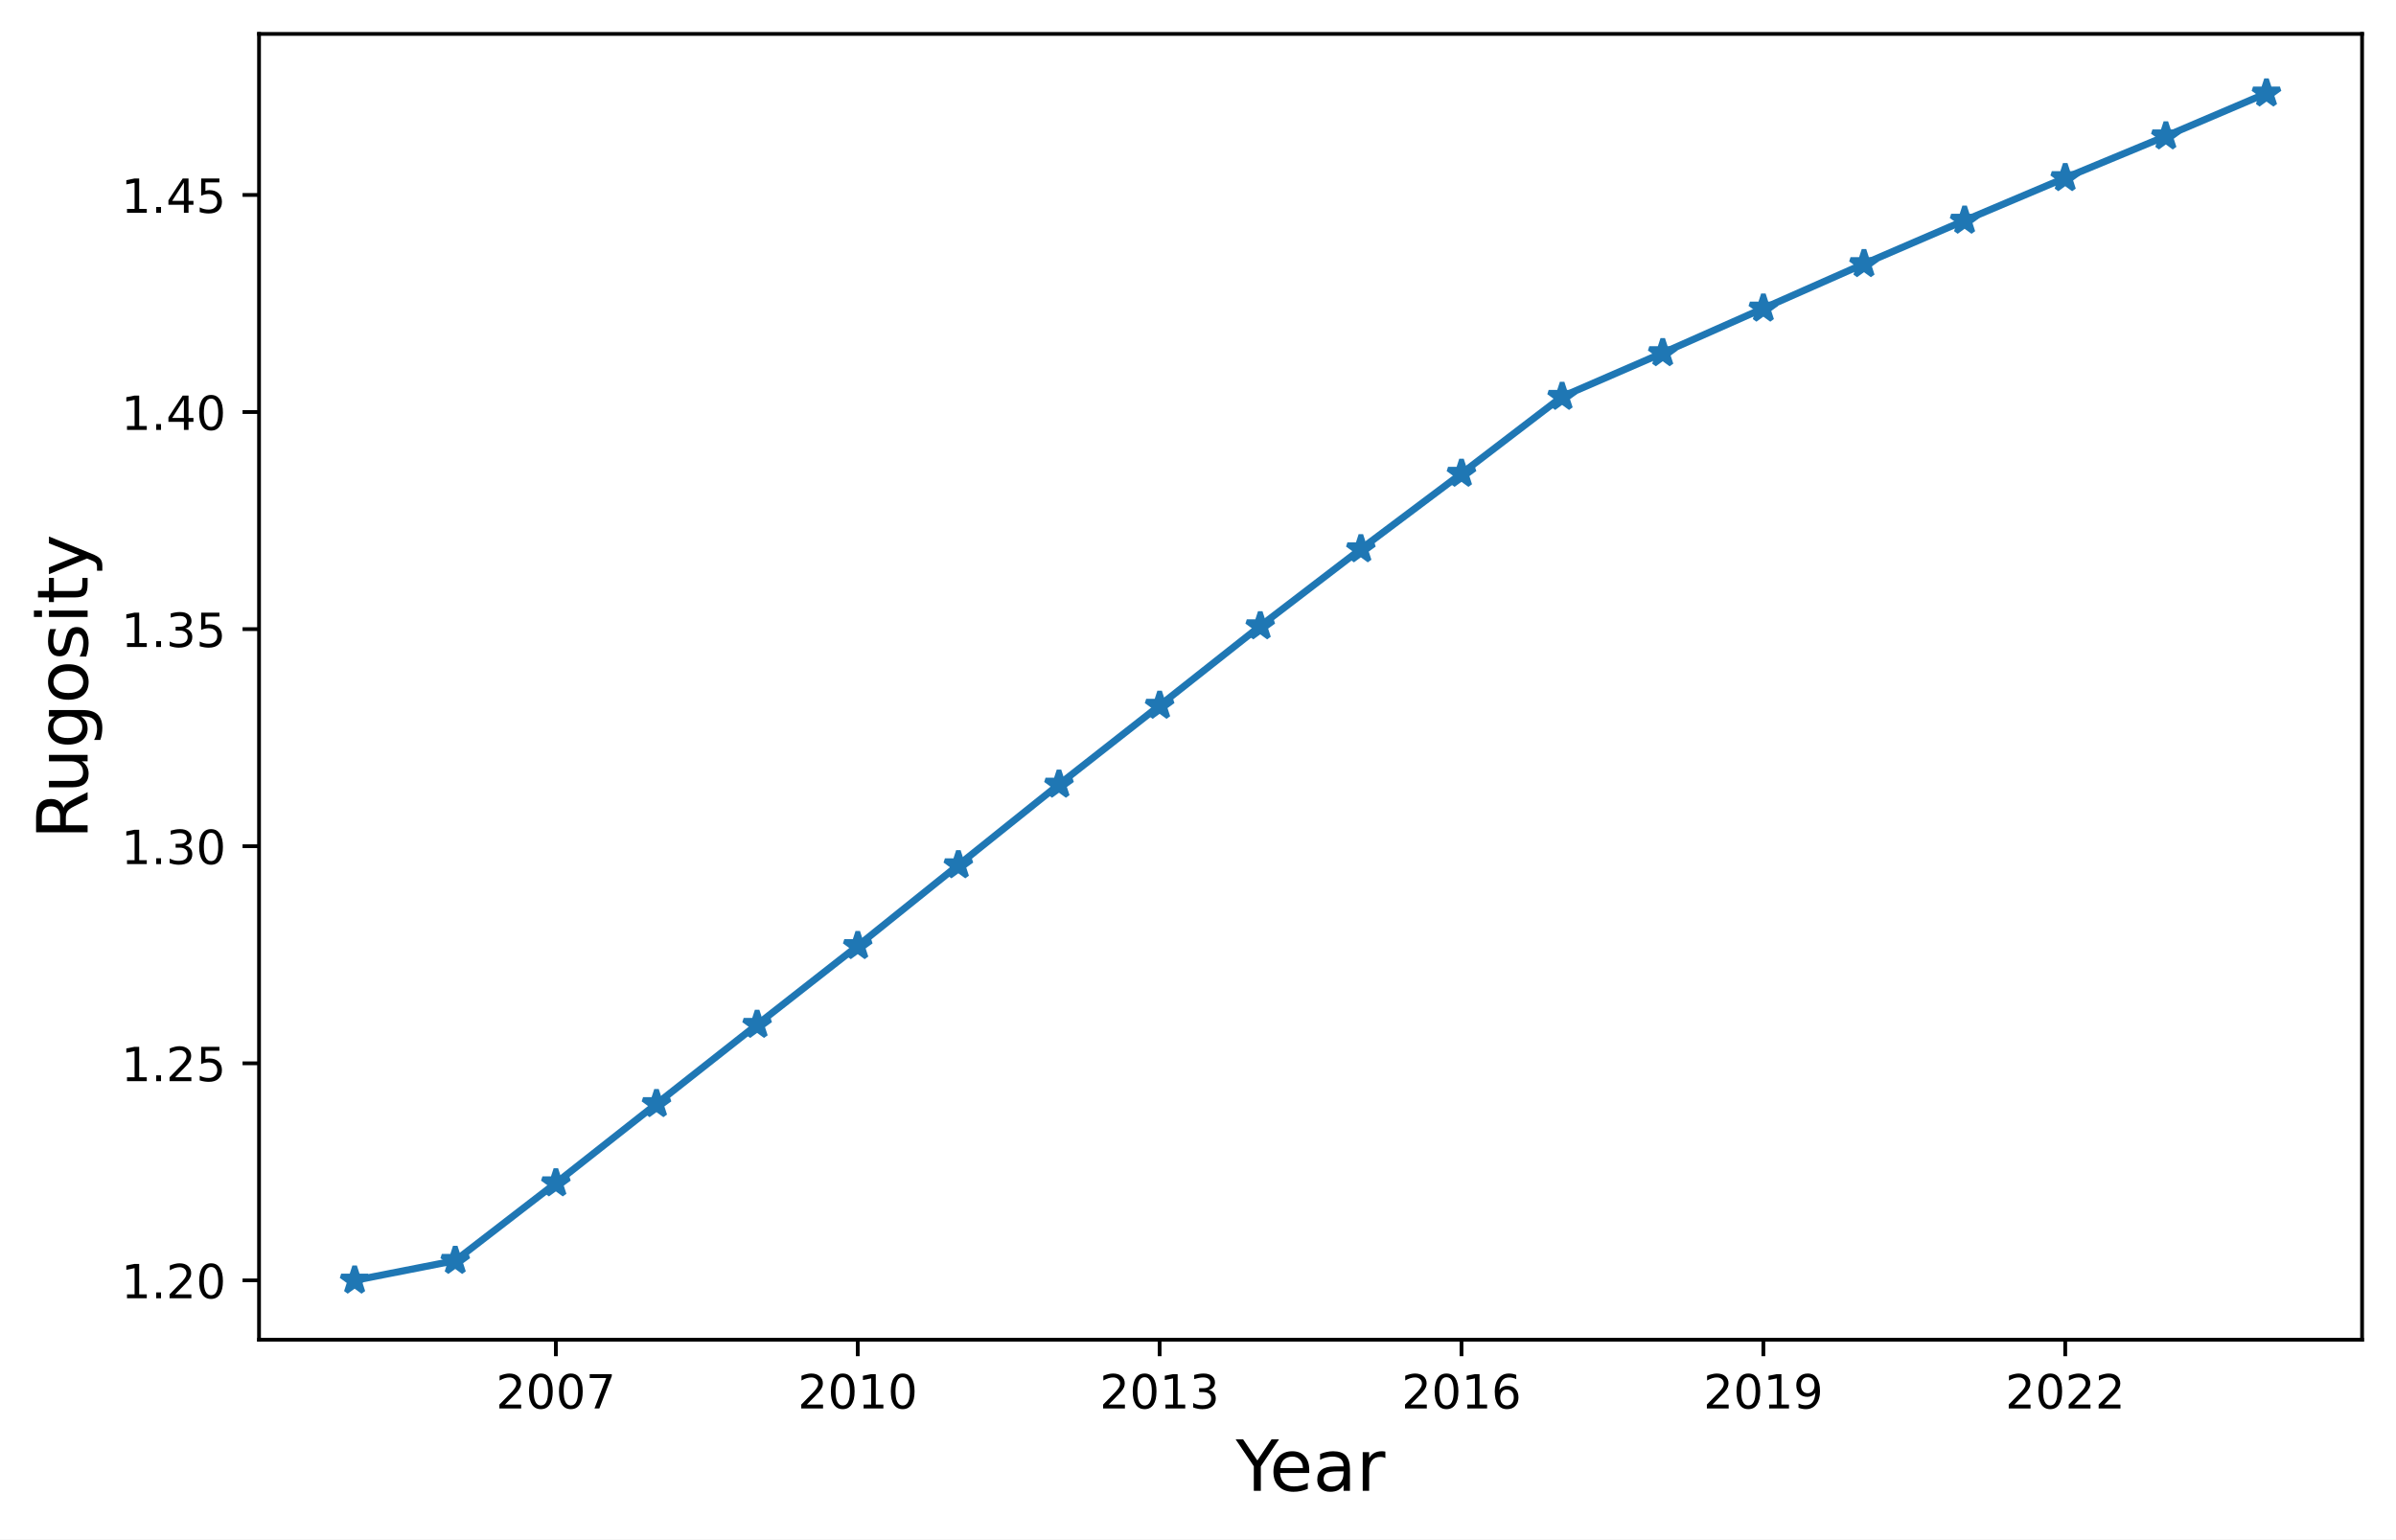
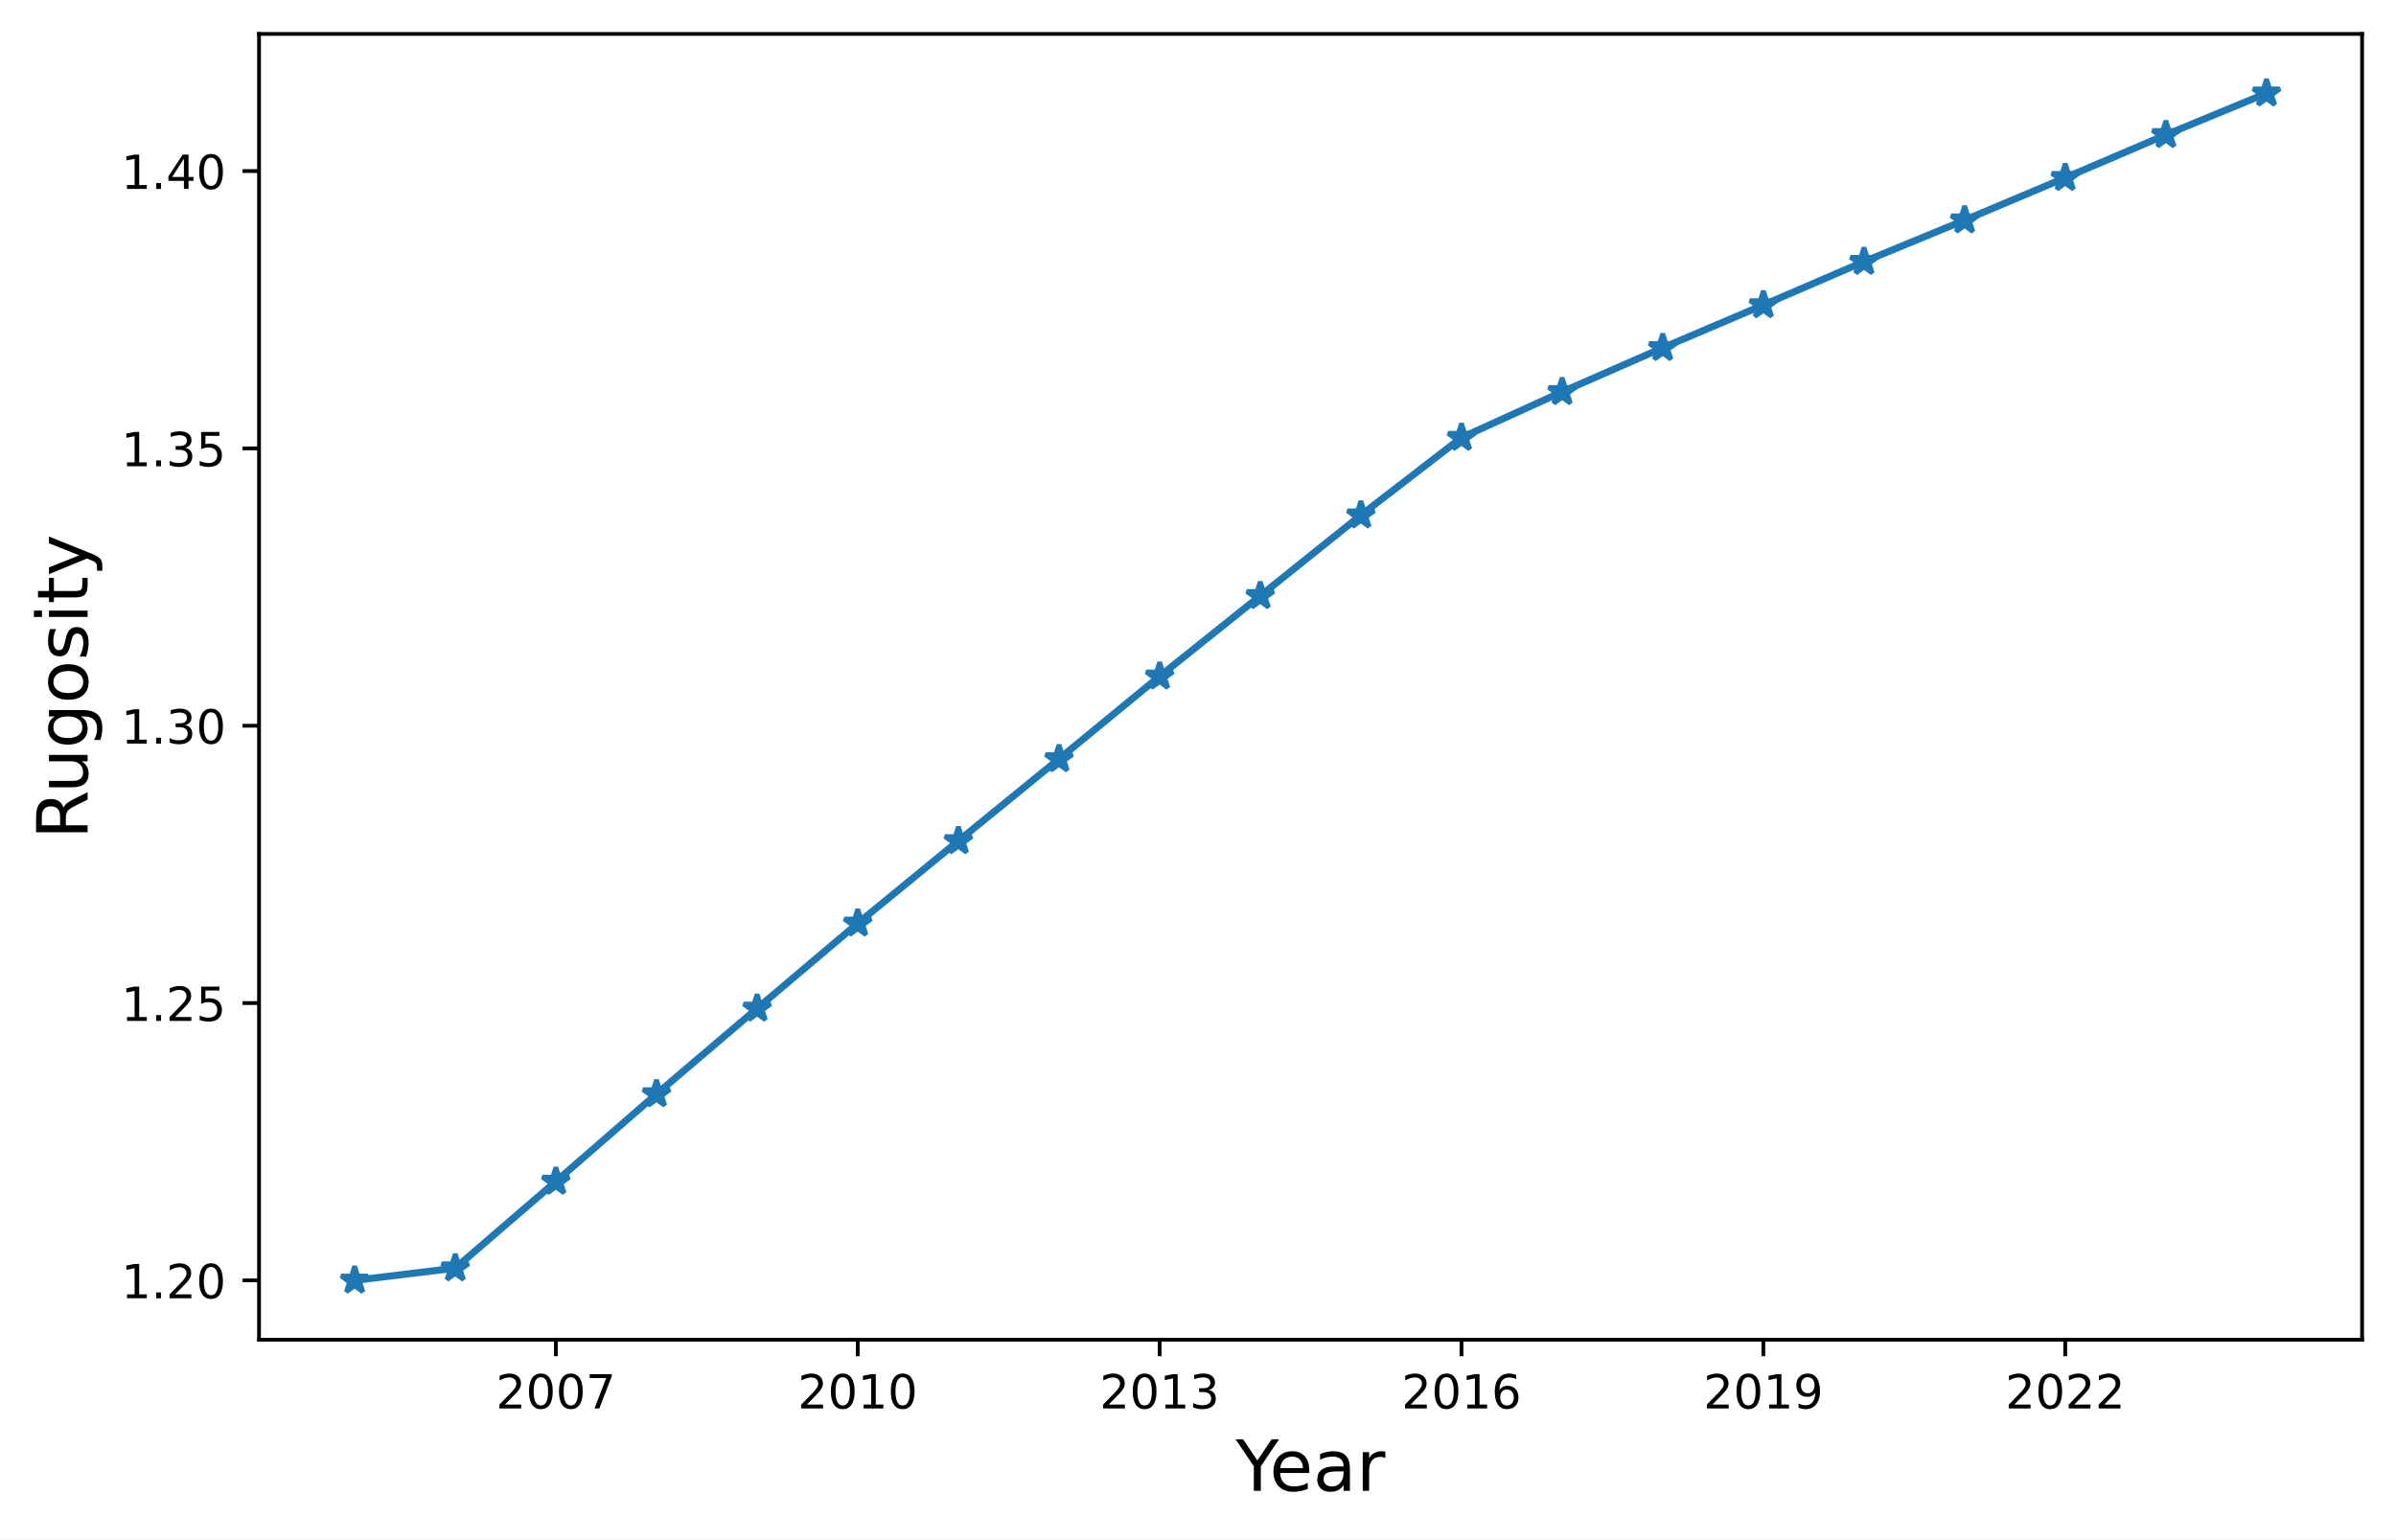
<svg xmlns="http://www.w3.org/2000/svg" xmlns:xlink="http://www.w3.org/1999/xlink" width="508.583pt" height="326.795pt" viewBox="0 0 508.583 326.795" version="1.1">
  <defs>
    <style type="text/css">*{stroke-linejoin: round; stroke-linecap: butt}</style>
  </defs>
  <g id="figure_1">
    <g id="patch_1">
      <path d="M 0 326.795  L 508.583 326.795  L 508.583 0  L 0 0  z " style="fill: #ffffff" />
    </g>
    <g id="axes_1">
      <g id="patch_2">
        <path d="M 54.983 284.4  L 501.383 284.4  L 501.383 7.2  L 54.983 7.2  z " style="fill: #ffffff" />
      </g>
      <g id="matplotlib.axis_1">
        <g id="xtick_1">
          <g id="line2d_1">
            <defs>
-               <path id="mbbe260a593" d="M 0 0  L 0 3.5  " style="stroke: #000000; stroke-width: 0.8" />
-             </defs>
-             <g>
-               <use xlink:href="#mbbe260a593" x="117.991" y="284.4" style="stroke: #000000; stroke-width: 0.8" />
+               <path id="m66774b2bc4" d="M 0 0  L 0 3.5  " style="stroke: #000000; stroke-width: 0.8" />
+             </defs>
+             <g>
+               <use xlink:href="#m66774b2bc4" x="117.991" y="284.4" style="stroke: #000000; stroke-width: 0.8" />
            </g>
          </g>
          <g id="text_1">
            <g transform="translate(105.2664 298.9984) scale(0.1 -0.1)">
              <defs>
                <path id="DejaVuSans-32" d="M 1228 531  L 3431 531  L 3431 0  L 469 0  L 469 531  Q 828 903 1448 1529  Q 2069 2156 2228 2338  Q 2531 2678 2651 2914  Q 2772 3150 2772 3378  Q 2772 3750 2511 3984  Q 2250 4219 1831 4219  Q 1534 4219 1204 4116  Q 875 4013 500 3803  L 500 4441  Q 881 4594 1212 4672  Q 1544 4750 1819 4750  Q 2544 4750 2975 4387  Q 3406 4025 3406 3419  Q 3406 3131 3298 2873  Q 3191 2616 2906 2266  Q 2828 2175 2409 1742  Q 1991 1309 1228 531  z " transform="scale(0.015625)" />
                <path id="DejaVuSans-30" d="M 2034 4250  Q 1547 4250 1301 3770  Q 1056 3291 1056 2328  Q 1056 1369 1301 889  Q 1547 409 2034 409  Q 2525 409 2770 889  Q 3016 1369 3016 2328  Q 3016 3291 2770 3770  Q 2525 4250 2034 4250  z M 2034 4750  Q 2819 4750 3233 4129  Q 3647 3509 3647 2328  Q 3647 1150 3233 529  Q 2819 -91 2034 -91  Q 1250 -91 836 529  Q 422 1150 422 2328  Q 422 3509 836 4129  Q 1250 4750 2034 4750  z " transform="scale(0.015625)" />
                <path id="DejaVuSans-37" d="M 525 4666  L 3525 4666  L 3525 4397  L 1831 0  L 1172 0  L 2766 4134  L 525 4134  L 525 4666  z " transform="scale(0.015625)" />
              </defs>
              <use xlink:href="#DejaVuSans-32" />
              <use xlink:href="#DejaVuSans-30" x="63.623" />
              <use xlink:href="#DejaVuSans-30" x="127.246" />
              <use xlink:href="#DejaVuSans-37" x="190.869" />
            </g>
          </g>
        </g>
        <g id="xtick_2">
          <g id="line2d_2">
            <g>
-               <use xlink:href="#mbbe260a593" x="182.068" y="284.4" style="stroke: #000000; stroke-width: 0.8" />
+               <use xlink:href="#m66774b2bc4" x="182.068" y="284.4" style="stroke: #000000; stroke-width: 0.8" />
            </g>
          </g>
          <g id="text_2">
            <g transform="translate(169.343 298.9984) scale(0.1 -0.1)">
              <defs>
                <path id="DejaVuSans-31" d="M 794 531  L 1825 531  L 1825 4091  L 703 3866  L 703 4441  L 1819 4666  L 2450 4666  L 2450 531  L 3481 531  L 3481 0  L 794 0  L 794 531  z " transform="scale(0.015625)" />
              </defs>
              <use xlink:href="#DejaVuSans-32" />
              <use xlink:href="#DejaVuSans-30" x="63.623" />
              <use xlink:href="#DejaVuSans-31" x="127.246" />
              <use xlink:href="#DejaVuSans-30" x="190.869" />
            </g>
          </g>
        </g>
        <g id="xtick_3">
          <g id="line2d_3">
            <g>
-               <use xlink:href="#mbbe260a593" x="246.145" y="284.4" style="stroke: #000000; stroke-width: 0.8" />
+               <use xlink:href="#m66774b2bc4" x="246.145" y="284.4" style="stroke: #000000; stroke-width: 0.8" />
            </g>
          </g>
          <g id="text_3">
            <g transform="translate(233.4195 298.9984) scale(0.1 -0.1)">
              <defs>
                <path id="DejaVuSans-33" d="M 2597 2516  Q 3050 2419 3304 2112  Q 3559 1806 3559 1356  Q 3559 666 3084 287  Q 2609 -91 1734 -91  Q 1441 -91 1130 -33  Q 819 25 488 141  L 488 750  Q 750 597 1062 519  Q 1375 441 1716 441  Q 2309 441 2620 675  Q 2931 909 2931 1356  Q 2931 1769 2642 2001  Q 2353 2234 1838 2234  L 1294 2234  L 1294 2753  L 1863 2753  Q 2328 2753 2575 2939  Q 2822 3125 2822 3475  Q 2822 3834 2567 4026  Q 2313 4219 1838 4219  Q 1578 4219 1281 4162  Q 984 4106 628 3988  L 628 4550  Q 988 4650 1302 4700  Q 1616 4750 1894 4750  Q 2613 4750 3031 4423  Q 3450 4097 3450 3541  Q 3450 3153 3228 2886  Q 3006 2619 2597 2516  z " transform="scale(0.015625)" />
              </defs>
              <use xlink:href="#DejaVuSans-32" />
              <use xlink:href="#DejaVuSans-30" x="63.623" />
              <use xlink:href="#DejaVuSans-31" x="127.246" />
              <use xlink:href="#DejaVuSans-33" x="190.869" />
            </g>
          </g>
        </g>
        <g id="xtick_4">
          <g id="line2d_4">
            <g>
-               <use xlink:href="#mbbe260a593" x="310.221" y="284.4" style="stroke: #000000; stroke-width: 0.8" />
+               <use xlink:href="#m66774b2bc4" x="310.221" y="284.4" style="stroke: #000000; stroke-width: 0.8" />
            </g>
          </g>
          <g id="text_4">
            <g transform="translate(297.4961 298.9984) scale(0.1 -0.1)">
              <defs>
                <path id="DejaVuSans-36" d="M 2113 2584  Q 1688 2584 1439 2293  Q 1191 2003 1191 1497  Q 1191 994 1439 701  Q 1688 409 2113 409  Q 2538 409 2786 701  Q 3034 994 3034 1497  Q 3034 2003 2786 2293  Q 2538 2584 2113 2584  z M 3366 4563  L 3366 3988  Q 3128 4100 2886 4159  Q 2644 4219 2406 4219  Q 1781 4219 1451 3797  Q 1122 3375 1075 2522  Q 1259 2794 1537 2939  Q 1816 3084 2150 3084  Q 2853 3084 3261 2657  Q 3669 2231 3669 1497  Q 3669 778 3244 343  Q 2819 -91 2113 -91  Q 1303 -91 875 529  Q 447 1150 447 2328  Q 447 3434 972 4092  Q 1497 4750 2381 4750  Q 2619 4750 2861 4703  Q 3103 4656 3366 4563  z " transform="scale(0.015625)" />
              </defs>
              <use xlink:href="#DejaVuSans-32" />
              <use xlink:href="#DejaVuSans-30" x="63.623" />
              <use xlink:href="#DejaVuSans-31" x="127.246" />
              <use xlink:href="#DejaVuSans-36" x="190.869" />
            </g>
          </g>
        </g>
        <g id="xtick_5">
          <g id="line2d_5">
            <g>
-               <use xlink:href="#mbbe260a593" x="374.298" y="284.4" style="stroke: #000000; stroke-width: 0.8" />
+               <use xlink:href="#m66774b2bc4" x="374.298" y="284.4" style="stroke: #000000; stroke-width: 0.8" />
            </g>
          </g>
          <g id="text_5">
            <g transform="translate(361.5726 298.9984) scale(0.1 -0.1)">
              <defs>
                <path id="DejaVuSans-39" d="M 703 97  L 703 672  Q 941 559 1184 500  Q 1428 441 1663 441  Q 2288 441 2617 861  Q 2947 1281 2994 2138  Q 2813 1869 2534 1725  Q 2256 1581 1919 1581  Q 1219 1581 811 2004  Q 403 2428 403 3163  Q 403 3881 828 4315  Q 1253 4750 1959 4750  Q 2769 4750 3195 4129  Q 3622 3509 3622 2328  Q 3622 1225 3098 567  Q 2575 -91 1691 -91  Q 1453 -91 1209 -44  Q 966 3 703 97  z M 1959 2075  Q 2384 2075 2632 2365  Q 2881 2656 2881 3163  Q 2881 3666 2632 3958  Q 2384 4250 1959 4250  Q 1534 4250 1286 3958  Q 1038 3666 1038 3163  Q 1038 2656 1286 2365  Q 1534 2075 1959 2075  z " transform="scale(0.015625)" />
              </defs>
              <use xlink:href="#DejaVuSans-32" />
              <use xlink:href="#DejaVuSans-30" x="63.623" />
              <use xlink:href="#DejaVuSans-31" x="127.246" />
              <use xlink:href="#DejaVuSans-39" x="190.869" />
            </g>
          </g>
        </g>
        <g id="xtick_6">
          <g id="line2d_6">
            <g>
-               <use xlink:href="#mbbe260a593" x="438.374" y="284.4" style="stroke: #000000; stroke-width: 0.8" />
+               <use xlink:href="#m66774b2bc4" x="438.374" y="284.4" style="stroke: #000000; stroke-width: 0.8" />
            </g>
          </g>
          <g id="text_6">
            <g transform="translate(425.6492 298.9984) scale(0.1 -0.1)">
              <use xlink:href="#DejaVuSans-32" />
              <use xlink:href="#DejaVuSans-30" x="63.623" />
              <use xlink:href="#DejaVuSans-32" x="127.246" />
              <use xlink:href="#DejaVuSans-32" x="190.869" />
            </g>
          </g>
        </g>
        <g id="text_7">
          <g transform="translate(262.3016 316.4758) scale(0.15 -0.15)">
            <defs>
              <path id="DejaVuSans-59" d="M -13 4666  L 666 4666  L 1959 2747  L 3244 4666  L 3922 4666  L 2272 2222  L 2272 0  L 1638 0  L 1638 2222  L -13 4666  z " transform="scale(0.015625)" />
              <path id="DejaVuSans-65" d="M 3597 1894  L 3597 1613  L 953 1613  Q 991 1019 1311 708  Q 1631 397 2203 397  Q 2534 397 2845 478  Q 3156 559 3463 722  L 3463 178  Q 3153 47 2828 -22  Q 2503 -91 2169 -91  Q 1331 -91 842 396  Q 353 884 353 1716  Q 353 2575 817 3079  Q 1281 3584 2069 3584  Q 2775 3584 3186 3129  Q 3597 2675 3597 1894  z M 3022 2063  Q 3016 2534 2758 2815  Q 2500 3097 2075 3097  Q 1594 3097 1305 2825  Q 1016 2553 972 2059  L 3022 2063  z " transform="scale(0.015625)" />
              <path id="DejaVuSans-61" d="M 2194 1759  Q 1497 1759 1228 1600  Q 959 1441 959 1056  Q 959 750 1161 570  Q 1363 391 1709 391  Q 2188 391 2477 730  Q 2766 1069 2766 1631  L 2766 1759  L 2194 1759  z M 3341 1997  L 3341 0  L 2766 0  L 2766 531  Q 2569 213 2275 61  Q 1981 -91 1556 -91  Q 1019 -91 701 211  Q 384 513 384 1019  Q 384 1609 779 1909  Q 1175 2209 1959 2209  L 2766 2209  L 2766 2266  Q 2766 2663 2505 2880  Q 2244 3097 1772 3097  Q 1472 3097 1187 3025  Q 903 2953 641 2809  L 641 3341  Q 956 3463 1253 3523  Q 1550 3584 1831 3584  Q 2591 3584 2966 3190  Q 3341 2797 3341 1997  z " transform="scale(0.015625)" />
              <path id="DejaVuSans-72" d="M 2631 2963  Q 2534 3019 2420 3045  Q 2306 3072 2169 3072  Q 1681 3072 1420 2755  Q 1159 2438 1159 1844  L 1159 0  L 581 0  L 581 3500  L 1159 3500  L 1159 2956  Q 1341 3275 1631 3429  Q 1922 3584 2338 3584  Q 2397 3584 2469 3576  Q 2541 3569 2628 3553  L 2631 2963  z " transform="scale(0.015625)" />
            </defs>
            <use xlink:href="#DejaVuSans-59" />
            <use xlink:href="#DejaVuSans-65" x="47.834" />
            <use xlink:href="#DejaVuSans-61" x="109.357" />
            <use xlink:href="#DejaVuSans-72" x="170.637" />
          </g>
        </g>
      </g>
      <g id="matplotlib.axis_2">
        <g id="ytick_1">
          <g id="line2d_7">
            <defs>
-               <path id="ma582a317ee" d="M 0 0  L -3.5 0  " style="stroke: #000000; stroke-width: 0.8" />
-             </defs>
-             <g>
-               <use xlink:href="#ma582a317ee" x="54.983" y="271.8" style="stroke: #000000; stroke-width: 0.8" />
+               <path id="m798752bf63" d="M 0 0  L -3.5 0  " style="stroke: #000000; stroke-width: 0.8" />
+             </defs>
+             <g>
+               <use xlink:href="#m798752bf63" x="54.983" y="271.8" style="stroke: #000000; stroke-width: 0.8" />
            </g>
          </g>
          <g id="text_8">
            <g transform="translate(25.71719 275.5992) scale(0.1 -0.1)">
              <defs>
                <path id="DejaVuSans-2e" d="M 684 794  L 1344 794  L 1344 0  L 684 0  L 684 794  z " transform="scale(0.015625)" />
              </defs>
              <use xlink:href="#DejaVuSans-31" />
              <use xlink:href="#DejaVuSans-2e" x="63.623" />
              <use xlink:href="#DejaVuSans-32" x="95.41" />
              <use xlink:href="#DejaVuSans-30" x="159.033" />
            </g>
          </g>
        </g>
        <g id="ytick_2">
          <g id="line2d_8">
            <g>
-               <use xlink:href="#ma582a317ee" x="54.983" y="225.716" style="stroke: #000000; stroke-width: 0.8" />
+               <use xlink:href="#m798752bf63" x="54.983" y="212.928" style="stroke: #000000; stroke-width: 0.8" />
            </g>
          </g>
          <g id="text_9">
-             <g transform="translate(25.71719 229.5157) scale(0.1 -0.1)">
+             <g transform="translate(25.71719 216.7267) scale(0.1 -0.1)">
              <defs>
                <path id="DejaVuSans-35" d="M 691 4666  L 3169 4666  L 3169 4134  L 1269 4134  L 1269 2991  Q 1406 3038 1543 3061  Q 1681 3084 1819 3084  Q 2600 3084 3056 2656  Q 3513 2228 3513 1497  Q 3513 744 3044 326  Q 2575 -91 1722 -91  Q 1428 -91 1123 -41  Q 819 9 494 109  L 494 744  Q 775 591 1075 516  Q 1375 441 1709 441  Q 2250 441 2565 725  Q 2881 1009 2881 1497  Q 2881 1984 2565 2268  Q 2250 2553 1709 2553  Q 1456 2553 1204 2497  Q 953 2441 691 2322  L 691 4666  z " transform="scale(0.015625)" />
              </defs>
              <use xlink:href="#DejaVuSans-31" />
              <use xlink:href="#DejaVuSans-2e" x="63.623" />
              <use xlink:href="#DejaVuSans-32" x="95.41" />
              <use xlink:href="#DejaVuSans-35" x="159.033" />
            </g>
          </g>
        </g>
        <g id="ytick_3">
          <g id="line2d_9">
            <g>
-               <use xlink:href="#ma582a317ee" x="54.983" y="179.633" style="stroke: #000000; stroke-width: 0.8" />
+               <use xlink:href="#m798752bf63" x="54.983" y="154.055" style="stroke: #000000; stroke-width: 0.8" />
            </g>
          </g>
          <g id="text_10">
-             <g transform="translate(25.71719 183.4321) scale(0.1 -0.1)">
+             <g transform="translate(25.71719 157.8542) scale(0.1 -0.1)">
              <use xlink:href="#DejaVuSans-31" />
              <use xlink:href="#DejaVuSans-2e" x="63.623" />
              <use xlink:href="#DejaVuSans-33" x="95.41" />
              <use xlink:href="#DejaVuSans-30" x="159.033" />
            </g>
          </g>
        </g>
        <g id="ytick_4">
          <g id="line2d_10">
            <g>
-               <use xlink:href="#ma582a317ee" x="54.983" y="133.549" style="stroke: #000000; stroke-width: 0.8" />
+               <use xlink:href="#m798752bf63" x="54.983" y="95.183" style="stroke: #000000; stroke-width: 0.8" />
            </g>
          </g>
          <g id="text_11">
-             <g transform="translate(25.71719 137.3485) scale(0.1 -0.1)">
+             <g transform="translate(25.71719 98.98174) scale(0.1 -0.1)">
              <use xlink:href="#DejaVuSans-31" />
              <use xlink:href="#DejaVuSans-2e" x="63.623" />
              <use xlink:href="#DejaVuSans-33" x="95.41" />
              <use xlink:href="#DejaVuSans-35" x="159.033" />
            </g>
          </g>
        </g>
        <g id="ytick_5">
          <g id="line2d_11">
            <g>
-               <use xlink:href="#ma582a317ee" x="54.983" y="87.466" style="stroke: #000000; stroke-width: 0.8" />
+               <use xlink:href="#m798752bf63" x="54.983" y="36.31" style="stroke: #000000; stroke-width: 0.8" />
            </g>
          </g>
          <g id="text_12">
-             <g transform="translate(25.71719 91.26498) scale(0.1 -0.1)">
+             <g transform="translate(25.71719 40.10925) scale(0.1 -0.1)">
              <defs>
                <path id="DejaVuSans-34" d="M 2419 4116  L 825 1625  L 2419 1625  L 2419 4116  z M 2253 4666  L 3047 4666  L 3047 1625  L 3713 1625  L 3713 1100  L 3047 1100  L 3047 0  L 2419 0  L 2419 1100  L 313 1100  L 313 1709  L 2253 4666  z " transform="scale(0.015625)" />
              </defs>
              <use xlink:href="#DejaVuSans-31" />
              <use xlink:href="#DejaVuSans-2e" x="63.623" />
              <use xlink:href="#DejaVuSans-34" x="95.41" />
              <use xlink:href="#DejaVuSans-30" x="159.033" />
            </g>
          </g>
        </g>
-         <g id="ytick_6">
-           <g id="line2d_12">
-             <g>
-               <use xlink:href="#ma582a317ee" x="54.983" y="41.382" style="stroke: #000000; stroke-width: 0.8" />
-             </g>
-           </g>
-           <g id="text_13">
-             <g transform="translate(25.71719 45.18142) scale(0.1 -0.1)">
-               <use xlink:href="#DejaVuSans-31" />
-               <use xlink:href="#DejaVuSans-2e" x="63.623" />
-               <use xlink:href="#DejaVuSans-34" x="95.41" />
-               <use xlink:href="#DejaVuSans-35" x="159.033" />
-             </g>
-           </g>
-         </g>
-         <g id="text_14">
+         <g id="text_13">
          <g transform="translate(18.59766 178.1473) rotate(-90) scale(0.15 -0.15)">
            <defs>
              <path id="DejaVuSans-52" d="M 2841 2188  Q 3044 2119 3236 1894  Q 3428 1669 3622 1275  L 4263 0  L 3584 0  L 2988 1197  Q 2756 1666 2539 1819  Q 2322 1972 1947 1972  L 1259 1972  L 1259 0  L 628 0  L 628 4666  L 2053 4666  Q 2853 4666 3247 4331  Q 3641 3997 3641 3322  Q 3641 2881 3436 2590  Q 3231 2300 2841 2188  z M 1259 4147  L 1259 2491  L 2053 2491  Q 2509 2491 2742 2702  Q 2975 2913 2975 3322  Q 2975 3731 2742 3939  Q 2509 4147 2053 4147  L 1259 4147  z " transform="scale(0.015625)" />
              <path id="DejaVuSans-75" d="M 544 1381  L 544 3500  L 1119 3500  L 1119 1403  Q 1119 906 1312 657  Q 1506 409 1894 409  Q 2359 409 2629 706  Q 2900 1003 2900 1516  L 2900 3500  L 3475 3500  L 3475 0  L 2900 0  L 2900 538  Q 2691 219 2414 64  Q 2138 -91 1772 -91  Q 1169 -91 856 284  Q 544 659 544 1381  z M 1991 3584  L 1991 3584  z " transform="scale(0.015625)" />
              <path id="DejaVuSans-67" d="M 2906 1791  Q 2906 2416 2648 2759  Q 2391 3103 1925 3103  Q 1463 3103 1205 2759  Q 947 2416 947 1791  Q 947 1169 1205 825  Q 1463 481 1925 481  Q 2391 481 2648 825  Q 2906 1169 2906 1791  z M 3481 434  Q 3481 -459 3084 -895  Q 2688 -1331 1869 -1331  Q 1566 -1331 1297 -1286  Q 1028 -1241 775 -1147  L 775 -588  Q 1028 -725 1275 -790  Q 1522 -856 1778 -856  Q 2344 -856 2625 -561  Q 2906 -266 2906 331  L 2906 616  Q 2728 306 2450 153  Q 2172 0 1784 0  Q 1141 0 747 490  Q 353 981 353 1791  Q 353 2603 747 3093  Q 1141 3584 1784 3584  Q 2172 3584 2450 3431  Q 2728 3278 2906 2969  L 2906 3500  L 3481 3500  L 3481 434  z " transform="scale(0.015625)" />
              <path id="DejaVuSans-6f" d="M 1959 3097  Q 1497 3097 1228 2736  Q 959 2375 959 1747  Q 959 1119 1226 758  Q 1494 397 1959 397  Q 2419 397 2687 759  Q 2956 1122 2956 1747  Q 2956 2369 2687 2733  Q 2419 3097 1959 3097  z M 1959 3584  Q 2709 3584 3137 3096  Q 3566 2609 3566 1747  Q 3566 888 3137 398  Q 2709 -91 1959 -91  Q 1206 -91 779 398  Q 353 888 353 1747  Q 353 2609 779 3096  Q 1206 3584 1959 3584  z " transform="scale(0.015625)" />
              <path id="DejaVuSans-73" d="M 2834 3397  L 2834 2853  Q 2591 2978 2328 3040  Q 2066 3103 1784 3103  Q 1356 3103 1142 2972  Q 928 2841 928 2578  Q 928 2378 1081 2264  Q 1234 2150 1697 2047  L 1894 2003  Q 2506 1872 2764 1633  Q 3022 1394 3022 966  Q 3022 478 2636 193  Q 2250 -91 1575 -91  Q 1294 -91 989 -36  Q 684 19 347 128  L 347 722  Q 666 556 975 473  Q 1284 391 1588 391  Q 1994 391 2212 530  Q 2431 669 2431 922  Q 2431 1156 2273 1281  Q 2116 1406 1581 1522  L 1381 1569  Q 847 1681 609 1914  Q 372 2147 372 2553  Q 372 3047 722 3315  Q 1072 3584 1716 3584  Q 2034 3584 2315 3537  Q 2597 3491 2834 3397  z " transform="scale(0.015625)" />
              <path id="DejaVuSans-69" d="M 603 3500  L 1178 3500  L 1178 0  L 603 0  L 603 3500  z M 603 4863  L 1178 4863  L 1178 4134  L 603 4134  L 603 4863  z " transform="scale(0.015625)" />
              <path id="DejaVuSans-74" d="M 1172 4494  L 1172 3500  L 2356 3500  L 2356 3053  L 1172 3053  L 1172 1153  Q 1172 725 1289 603  Q 1406 481 1766 481  L 2356 481  L 2356 0  L 1766 0  Q 1100 0 847 248  Q 594 497 594 1153  L 594 3053  L 172 3053  L 172 3500  L 594 3500  L 594 4494  L 1172 4494  z " transform="scale(0.015625)" />
              <path id="DejaVuSans-79" d="M 2059 -325  Q 1816 -950 1584 -1140  Q 1353 -1331 966 -1331  L 506 -1331  L 506 -850  L 844 -850  Q 1081 -850 1212 -737  Q 1344 -625 1503 -206  L 1606 56  L 191 3500  L 800 3500  L 1894 763  L 2988 3500  L 3597 3500  L 2059 -325  z " transform="scale(0.015625)" />
            </defs>
            <use xlink:href="#DejaVuSans-52" />
            <use xlink:href="#DejaVuSans-75" x="64.982" />
            <use xlink:href="#DejaVuSans-67" x="128.361" />
            <use xlink:href="#DejaVuSans-6f" x="191.838" />
            <use xlink:href="#DejaVuSans-73" x="253.02" />
            <use xlink:href="#DejaVuSans-69" x="305.119" />
            <use xlink:href="#DejaVuSans-74" x="332.902" />
            <use xlink:href="#DejaVuSans-79" x="372.111" />
          </g>
        </g>
      </g>
-       <g id="line2d_13">
-         <path d="M 75.274 271.8  L 96.633 267.614  L 117.991 251.152  L 139.35 234.33  L 160.709 217.508  L 182.068 200.787  L 203.427 183.63  L 224.786 166.52  L 246.145 149.771  L 267.503 132.901  L 288.862 116.55  L 310.221 100.526  L 331.58 84.199  L 352.939 74.927  L 374.298 65.46  L 395.656 56.016  L 417.015 46.804  L 438.374 37.763  L 459.733 28.906  L 481.092 19.8  " clip-path="url(#pa3a778a7b9)" style="fill: none; stroke: #1f77b4; stroke-width: 1.5; stroke-linecap: square" />
+       <g id="line2d_12">
+         <path d="M 75.274 271.8  L 96.633 269.204  L 117.991 250.818  L 139.35 232.246  L 160.709 214.069  L 182.068 196.012  L 203.427 178.514  L 224.786 161.106  L 246.145 143.574  L 267.503 126.487  L 288.862 109.368  L 310.221 92.9  L 331.58 83.185  L 352.939 73.832  L 374.298 64.744  L 395.656 55.544  L 417.015 46.736  L 438.374 37.732  L 459.733 28.62  L 481.092 19.8  " clip-path="url(#p353b8b01cd)" style="fill: none; stroke: #1f77b4; stroke-width: 1.5; stroke-linecap: square" />
        <defs>
-           <path id="md5c9bf3f7e" d="M 0 -3  L -0.674 -0.927  L -2.853 -0.927  L -1.09 0.354  L -1.763 2.427  L -0 1.146  L 1.763 2.427  L 1.09 0.354  L 2.853 -0.927  L 0.674 -0.927  z " style="stroke: #1f77b4; stroke-linejoin: bevel" />
+           <path id="m79f8986f91" d="M 0 -3  L -0.674 -0.927  L -2.853 -0.927  L -1.09 0.354  L -1.763 2.427  L -0 1.146  L 1.763 2.427  L 1.09 0.354  L 2.853 -0.927  L 0.674 -0.927  z " style="stroke: #1f77b4; stroke-linejoin: bevel" />
        </defs>
-         <g clip-path="url(#pa3a778a7b9)">
-           <use xlink:href="#md5c9bf3f7e" x="75.274" y="271.8" style="fill: #1f77b4; stroke: #1f77b4; stroke-linejoin: bevel" />
-           <use xlink:href="#md5c9bf3f7e" x="96.633" y="267.614" style="fill: #1f77b4; stroke: #1f77b4; stroke-linejoin: bevel" />
-           <use xlink:href="#md5c9bf3f7e" x="117.991" y="251.152" style="fill: #1f77b4; stroke: #1f77b4; stroke-linejoin: bevel" />
-           <use xlink:href="#md5c9bf3f7e" x="139.35" y="234.33" style="fill: #1f77b4; stroke: #1f77b4; stroke-linejoin: bevel" />
-           <use xlink:href="#md5c9bf3f7e" x="160.709" y="217.508" style="fill: #1f77b4; stroke: #1f77b4; stroke-linejoin: bevel" />
-           <use xlink:href="#md5c9bf3f7e" x="182.068" y="200.787" style="fill: #1f77b4; stroke: #1f77b4; stroke-linejoin: bevel" />
-           <use xlink:href="#md5c9bf3f7e" x="203.427" y="183.63" style="fill: #1f77b4; stroke: #1f77b4; stroke-linejoin: bevel" />
-           <use xlink:href="#md5c9bf3f7e" x="224.786" y="166.52" style="fill: #1f77b4; stroke: #1f77b4; stroke-linejoin: bevel" />
-           <use xlink:href="#md5c9bf3f7e" x="246.145" y="149.771" style="fill: #1f77b4; stroke: #1f77b4; stroke-linejoin: bevel" />
-           <use xlink:href="#md5c9bf3f7e" x="267.503" y="132.901" style="fill: #1f77b4; stroke: #1f77b4; stroke-linejoin: bevel" />
-           <use xlink:href="#md5c9bf3f7e" x="288.862" y="116.55" style="fill: #1f77b4; stroke: #1f77b4; stroke-linejoin: bevel" />
-           <use xlink:href="#md5c9bf3f7e" x="310.221" y="100.526" style="fill: #1f77b4; stroke: #1f77b4; stroke-linejoin: bevel" />
-           <use xlink:href="#md5c9bf3f7e" x="331.58" y="84.199" style="fill: #1f77b4; stroke: #1f77b4; stroke-linejoin: bevel" />
-           <use xlink:href="#md5c9bf3f7e" x="352.939" y="74.927" style="fill: #1f77b4; stroke: #1f77b4; stroke-linejoin: bevel" />
-           <use xlink:href="#md5c9bf3f7e" x="374.298" y="65.46" style="fill: #1f77b4; stroke: #1f77b4; stroke-linejoin: bevel" />
-           <use xlink:href="#md5c9bf3f7e" x="395.656" y="56.016" style="fill: #1f77b4; stroke: #1f77b4; stroke-linejoin: bevel" />
-           <use xlink:href="#md5c9bf3f7e" x="417.015" y="46.804" style="fill: #1f77b4; stroke: #1f77b4; stroke-linejoin: bevel" />
-           <use xlink:href="#md5c9bf3f7e" x="438.374" y="37.763" style="fill: #1f77b4; stroke: #1f77b4; stroke-linejoin: bevel" />
-           <use xlink:href="#md5c9bf3f7e" x="459.733" y="28.906" style="fill: #1f77b4; stroke: #1f77b4; stroke-linejoin: bevel" />
-           <use xlink:href="#md5c9bf3f7e" x="481.092" y="19.8" style="fill: #1f77b4; stroke: #1f77b4; stroke-linejoin: bevel" />
+         <g clip-path="url(#p353b8b01cd)">
+           <use xlink:href="#m79f8986f91" x="75.274" y="271.8" style="fill: #1f77b4; stroke: #1f77b4; stroke-linejoin: bevel" />
+           <use xlink:href="#m79f8986f91" x="96.633" y="269.204" style="fill: #1f77b4; stroke: #1f77b4; stroke-linejoin: bevel" />
+           <use xlink:href="#m79f8986f91" x="117.991" y="250.818" style="fill: #1f77b4; stroke: #1f77b4; stroke-linejoin: bevel" />
+           <use xlink:href="#m79f8986f91" x="139.35" y="232.246" style="fill: #1f77b4; stroke: #1f77b4; stroke-linejoin: bevel" />
+           <use xlink:href="#m79f8986f91" x="160.709" y="214.069" style="fill: #1f77b4; stroke: #1f77b4; stroke-linejoin: bevel" />
+           <use xlink:href="#m79f8986f91" x="182.068" y="196.012" style="fill: #1f77b4; stroke: #1f77b4; stroke-linejoin: bevel" />
+           <use xlink:href="#m79f8986f91" x="203.427" y="178.514" style="fill: #1f77b4; stroke: #1f77b4; stroke-linejoin: bevel" />
+           <use xlink:href="#m79f8986f91" x="224.786" y="161.106" style="fill: #1f77b4; stroke: #1f77b4; stroke-linejoin: bevel" />
+           <use xlink:href="#m79f8986f91" x="246.145" y="143.574" style="fill: #1f77b4; stroke: #1f77b4; stroke-linejoin: bevel" />
+           <use xlink:href="#m79f8986f91" x="267.503" y="126.487" style="fill: #1f77b4; stroke: #1f77b4; stroke-linejoin: bevel" />
+           <use xlink:href="#m79f8986f91" x="288.862" y="109.368" style="fill: #1f77b4; stroke: #1f77b4; stroke-linejoin: bevel" />
+           <use xlink:href="#m79f8986f91" x="310.221" y="92.9" style="fill: #1f77b4; stroke: #1f77b4; stroke-linejoin: bevel" />
+           <use xlink:href="#m79f8986f91" x="331.58" y="83.185" style="fill: #1f77b4; stroke: #1f77b4; stroke-linejoin: bevel" />
+           <use xlink:href="#m79f8986f91" x="352.939" y="73.832" style="fill: #1f77b4; stroke: #1f77b4; stroke-linejoin: bevel" />
+           <use xlink:href="#m79f8986f91" x="374.298" y="64.744" style="fill: #1f77b4; stroke: #1f77b4; stroke-linejoin: bevel" />
+           <use xlink:href="#m79f8986f91" x="395.656" y="55.544" style="fill: #1f77b4; stroke: #1f77b4; stroke-linejoin: bevel" />
+           <use xlink:href="#m79f8986f91" x="417.015" y="46.736" style="fill: #1f77b4; stroke: #1f77b4; stroke-linejoin: bevel" />
+           <use xlink:href="#m79f8986f91" x="438.374" y="37.732" style="fill: #1f77b4; stroke: #1f77b4; stroke-linejoin: bevel" />
+           <use xlink:href="#m79f8986f91" x="459.733" y="28.62" style="fill: #1f77b4; stroke: #1f77b4; stroke-linejoin: bevel" />
+           <use xlink:href="#m79f8986f91" x="481.092" y="19.8" style="fill: #1f77b4; stroke: #1f77b4; stroke-linejoin: bevel" />
        </g>
      </g>
      <g id="patch_3">
        <path d="M 54.983 284.4  L 54.983 7.2  " style="fill: none; stroke: #000000; stroke-width: 0.8; stroke-linejoin: miter; stroke-linecap: square" />
      </g>
      <g id="patch_4">
        <path d="M 501.383 284.4  L 501.383 7.2  " style="fill: none; stroke: #000000; stroke-width: 0.8; stroke-linejoin: miter; stroke-linecap: square" />
      </g>
      <g id="patch_5">
        <path d="M 54.983 284.4  L 501.383 284.4  " style="fill: none; stroke: #000000; stroke-width: 0.8; stroke-linejoin: miter; stroke-linecap: square" />
      </g>
      <g id="patch_6">
        <path d="M 54.983 7.2  L 501.383 7.2  " style="fill: none; stroke: #000000; stroke-width: 0.8; stroke-linejoin: miter; stroke-linecap: square" />
      </g>
    </g>
  </g>
  <defs>
-     <clipPath id="pa3a778a7b9">
+     <clipPath id="p353b8b01cd">
      <rect x="54.983" y="7.2" width="446.4" height="277.2" />
    </clipPath>
  </defs>
</svg>
